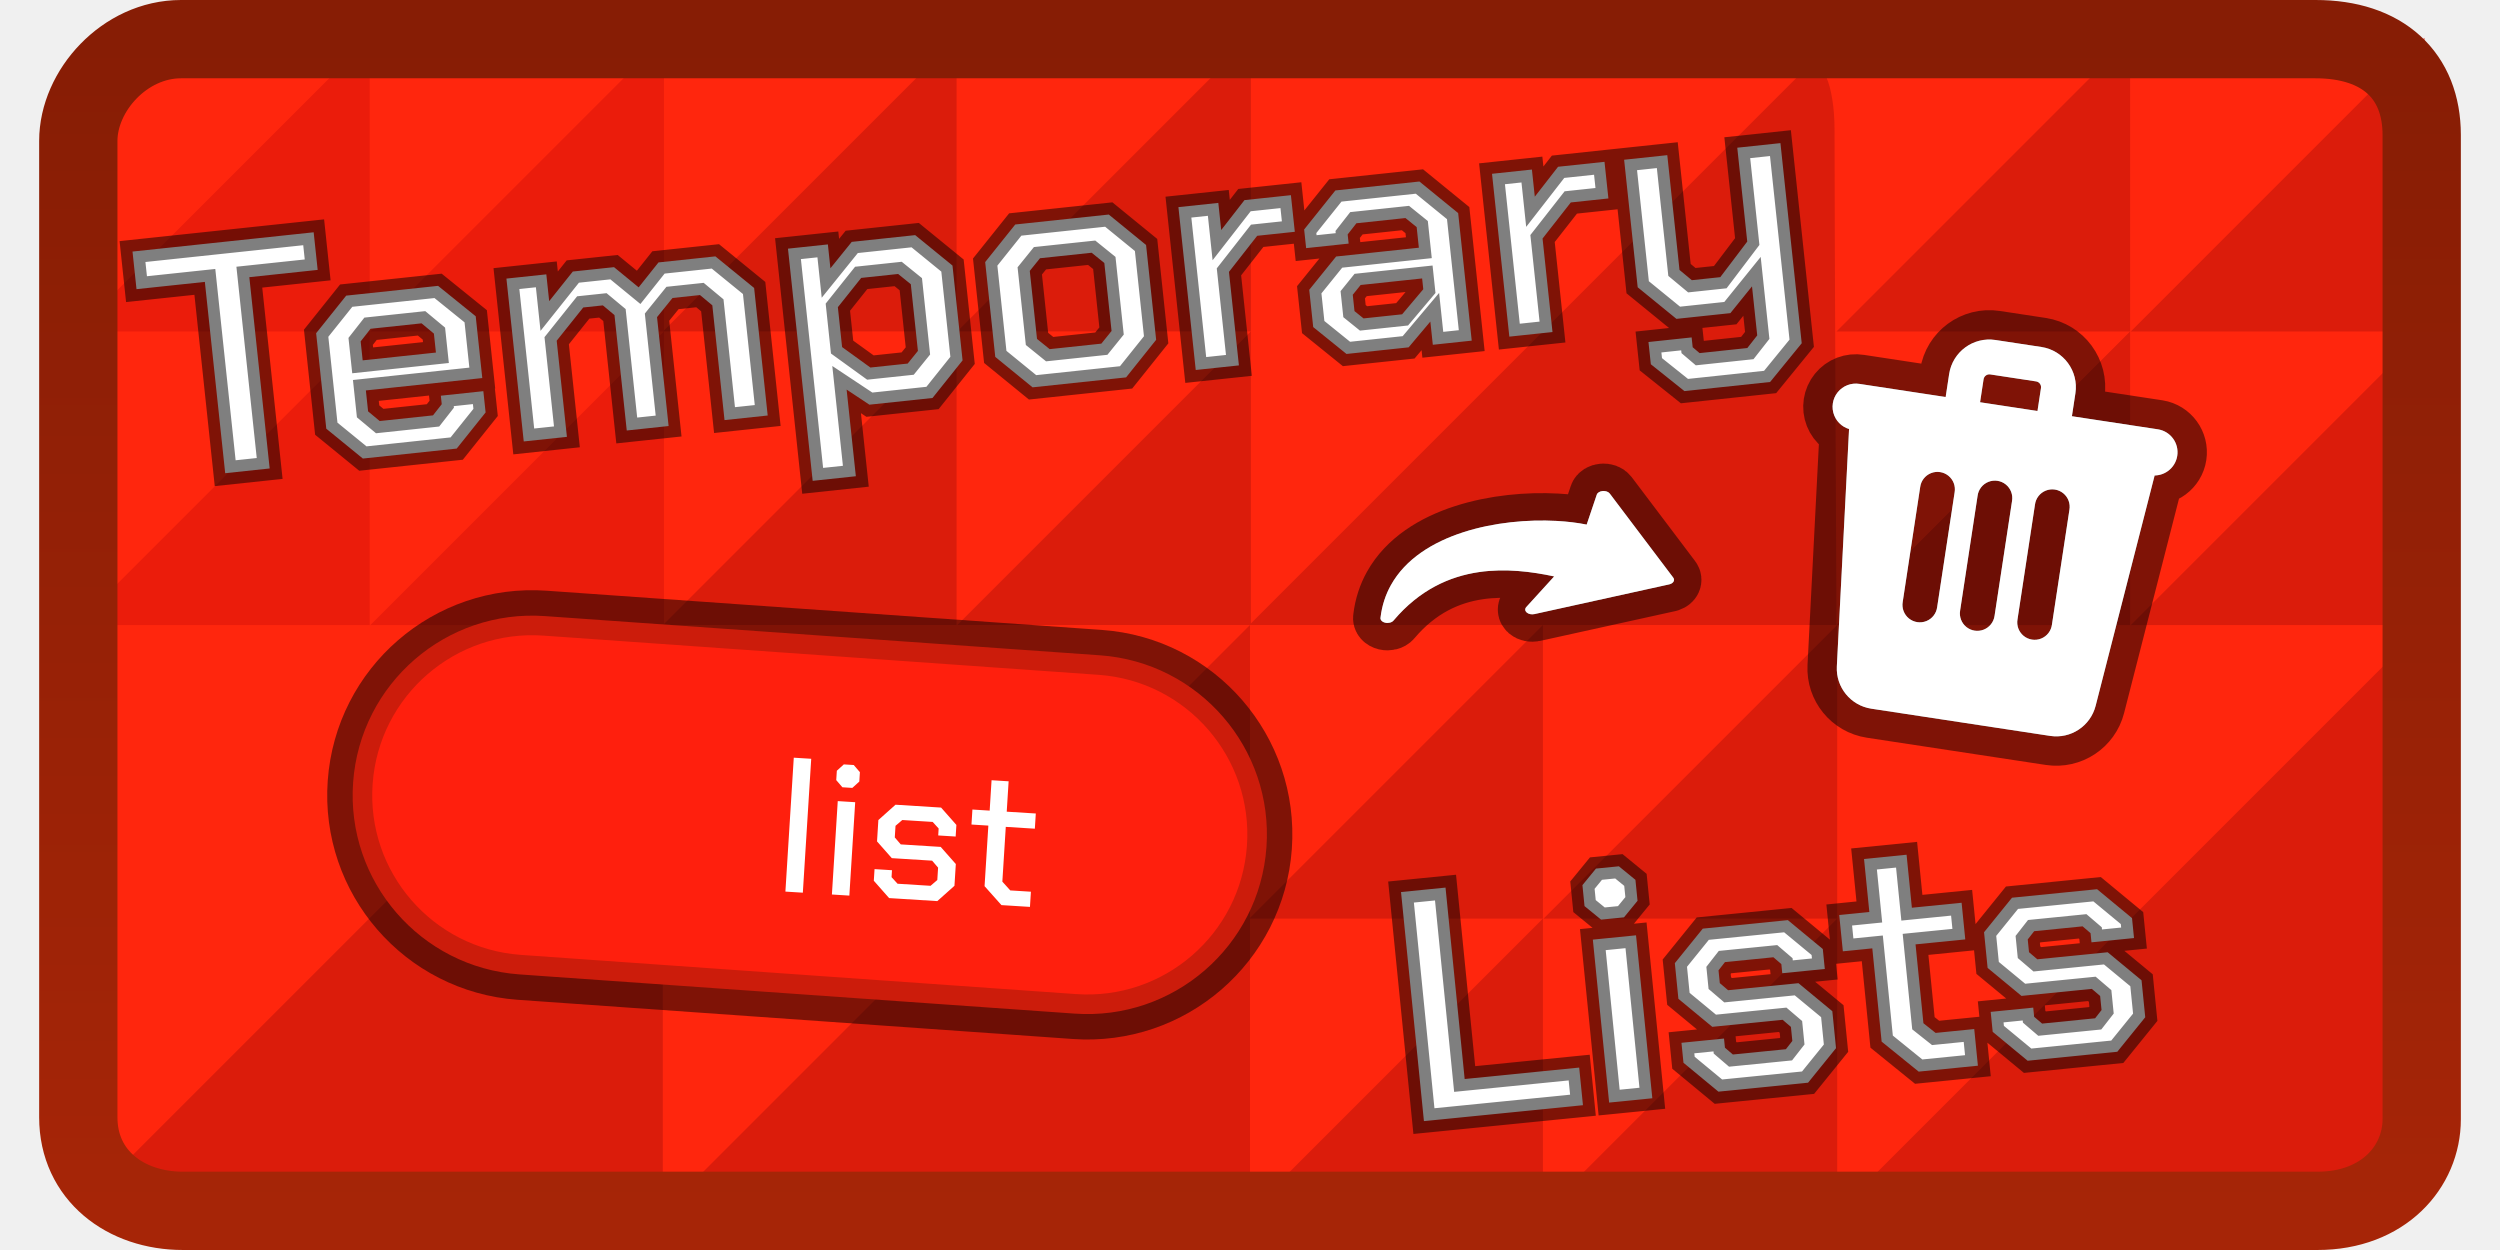
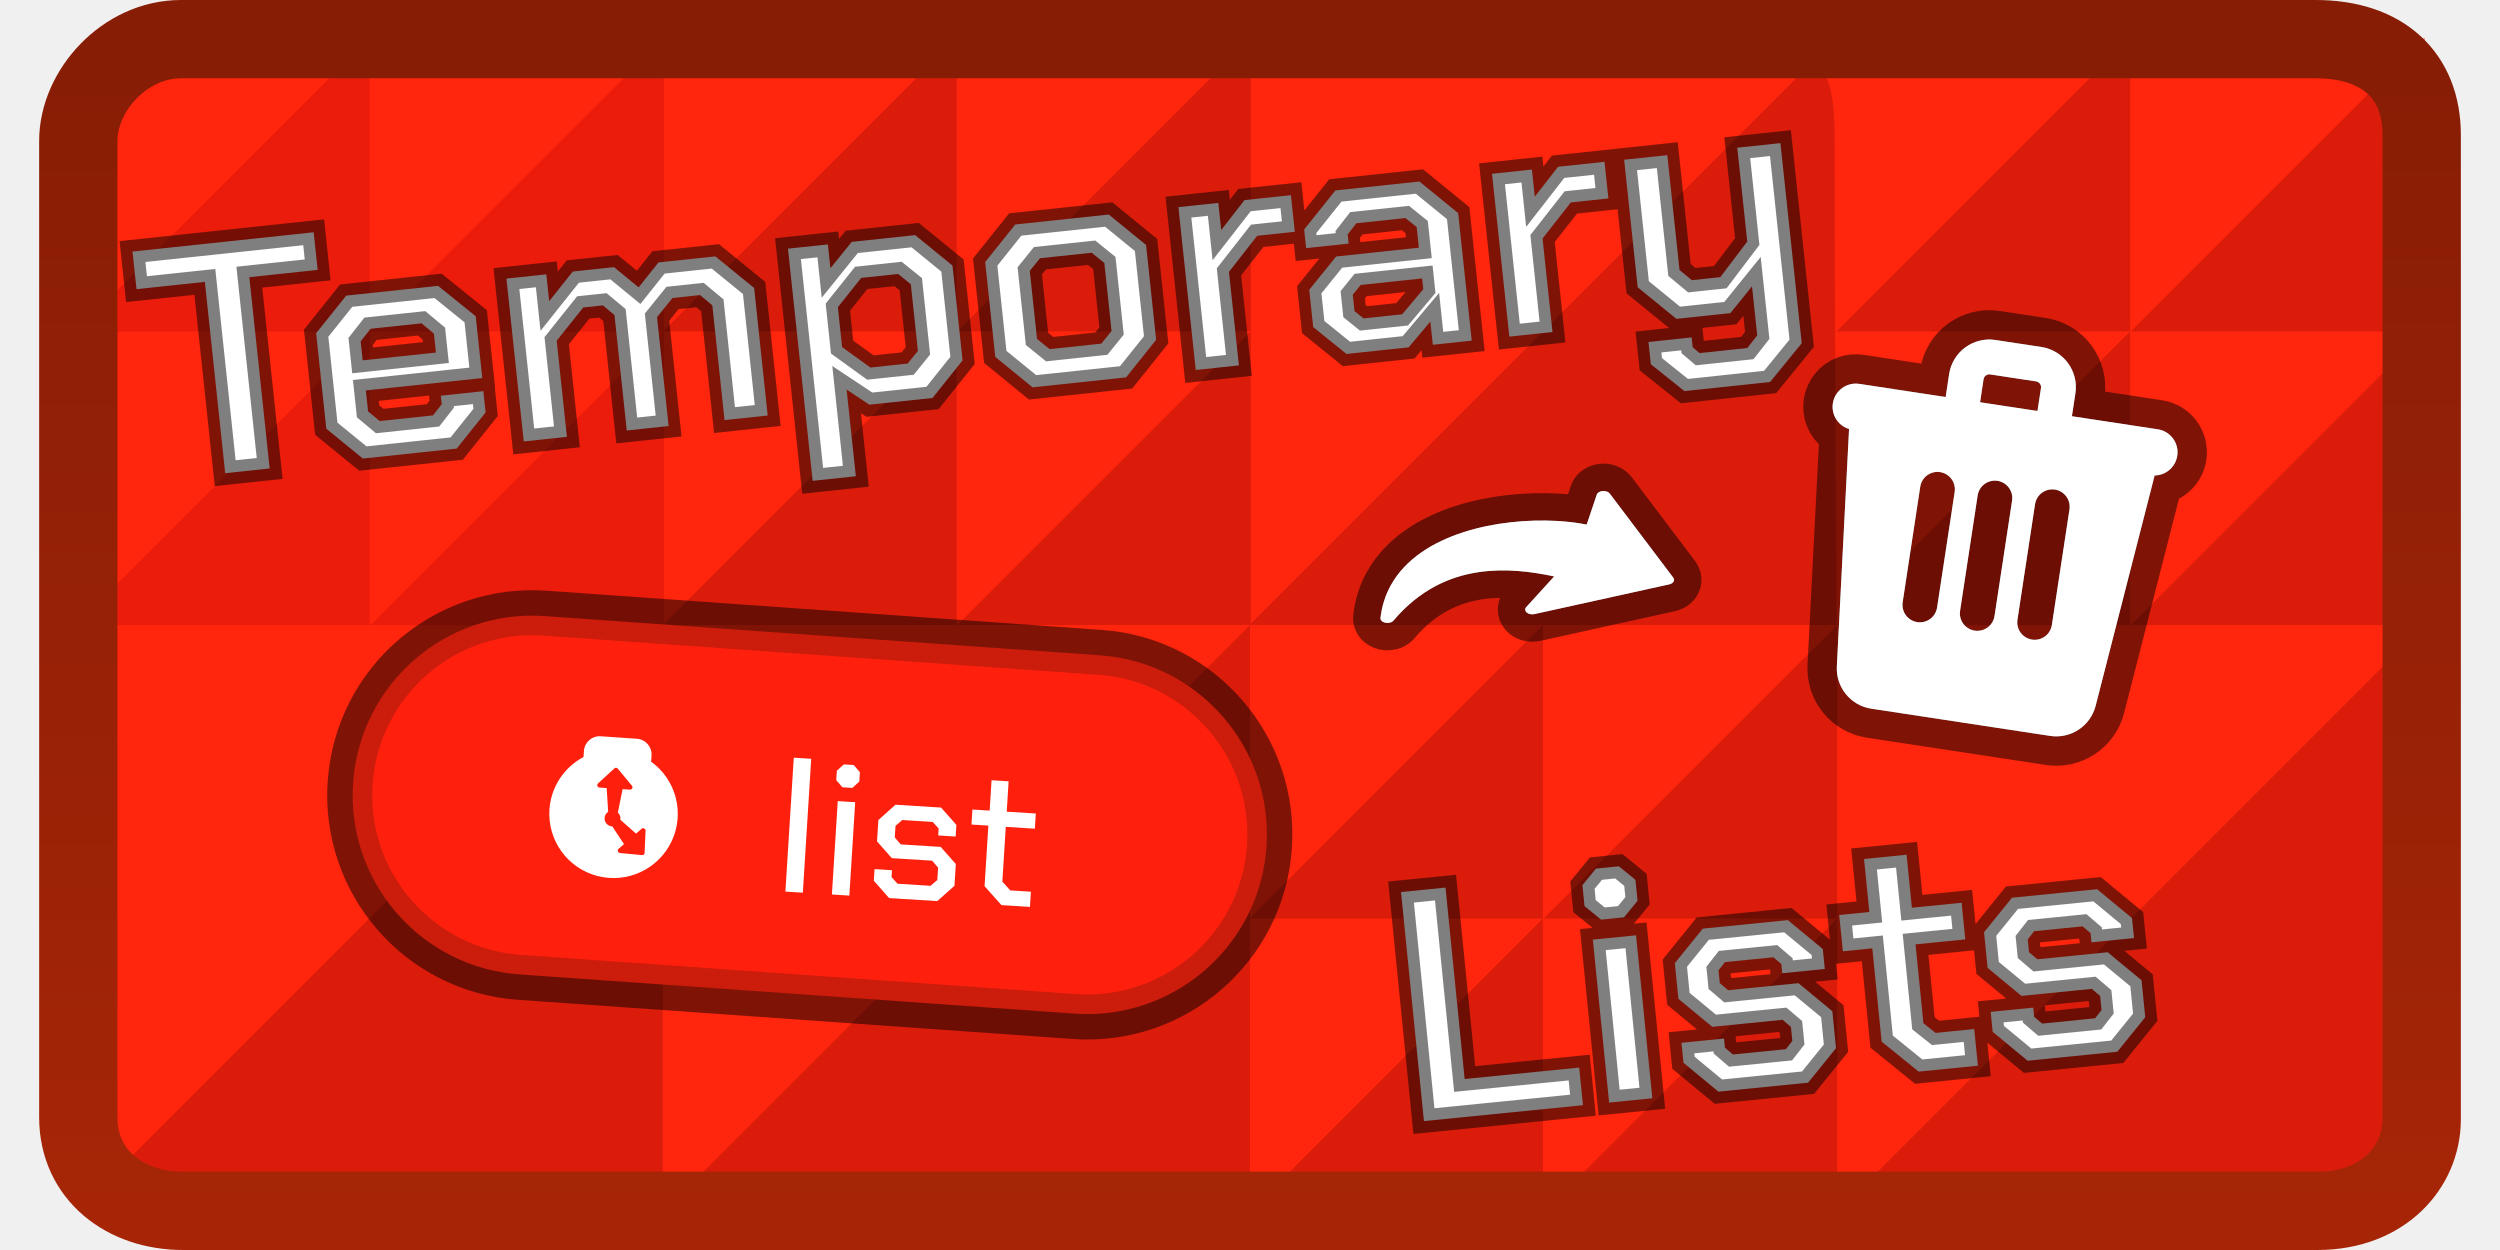
<svg xmlns="http://www.w3.org/2000/svg" width="320" height="160" viewBox="0 0 309.297 159.649">
  <defs>
    <linearGradient x1="240" y1="105.176" x2="240" y2="254.824" gradientUnits="userSpaceOnUse" id="a">
      <stop offset="0" stop-color="#871d05" />
      <stop offset="1" stop-color="#a62507" />
    </linearGradient>
    <style>
      text {
        font-weight:700;
        user-select: none;
        cursor: default;
      }
    </style>
  </defs>
  <g stroke-miterlimit="10">
    <path d="M4.656 139.024v-122.5c0-6.04 7.79-11.695 16.793-11.695h266.5c10.527 0 16.693 7.611 16.693 15.195v118.5c0 9.961-7.998 16.295-17.193 16.295h-263c-12.406 0-19.793-6.112-19.793-15.795" fill="#ff260d" />
    <path d="m229.646 154.821 74.996-74.997v64.5c0 4.986-4.918 10.497-9.509 10.497zm-75.087-74.997L225.554 8.83c2.156-2.156 3.752 2.176 3.752 7.744 0 12.76.25 63.25.25 63.25zm37.588 74.997 37.499-37.499v37.499zm0-37.499 37.499-37.498v37.498zM79.652 154.821l74.997-74.997v74.997zm-70.384-4.613 70.384-70.384v74.997H13.383c-4.269 0-6.563-2.164-4.115-4.613" fill="#db1c0b" />
    <path d="m154.559 154.821 37.5-37.499v37.499zm0-37.499 37.5-37.498v37.498zM267.144 79.83l37.498-37.498V79.83zm0-37.498 37.498-37.499v37.499zM229.556 79.83l37.499-37.498V79.83zm0-37.498 37.499-37.499v37.499zM117.262 79.824l37.499-37.498v37.498zm0-37.498 37.499-37.499v37.499zM79.675 79.824l37.498-37.498v37.498zm0-37.498 37.498-37.499v37.499z" fill="#db1c0b" />
    <path d="m42.305 79.83 37.498-37.498V79.83zm0-37.498L79.803 4.833v37.499zM4.717 79.83l37.499-37.498V79.83zm0-37.498L42.216 4.833v37.499z" fill="#eb1c0b" />
    <path d="M90.351 118.171c0-6.399 5.916-12.995 13.12-12.995h272.61c8.613 0 13.568 4.643 13.568 12.246v125.705c0 6.04-4.86 11.697-13.32 11.697H103.72c-7.328 0-13.369-4.523-13.369-11.947z" fill="none" stroke="url(#a)" stroke-width="10" transform="translate(-85.351 -100.176)" />
    <g stroke="#000" fill="#fff" stroke-opacity="0.5" stroke-width="3">
      <path d="M23.761 60.436 21.163 36.003 12.434 36.931 11.923 32.129 35.061 29.668 35.572 34.471 26.843 35.399 29.441 59.832 23.761 60.436ZM41.344 58.566 36.673 54.754 35.376 42.559 39.216 37.758 50.951 36.51 55.757 40.392 56.596 48.285 41.728 49.866 42.012 52.539 43.495 53.776 50.303 53.051 51.418 51.624 51.303 50.538 56.732 49.96 57.021 52.675 53.33 57.291 41.344 58.566ZM41.319 46.024 50.675 45.029 50.417 42.607 48.842 41.296 42.326 41.989 41.062 43.602 41.319 46.024ZM61.892 56.381 59.68 35.582 64.775 35.04 65.14 38.465 68.158 34.68 73.421 34.121 76.567 36.701 79.101 33.517 86.368 32.744 91.316 36.779 93.048 53.068 87.535 53.654 85.977 38.995 84.401 37.684 80.893 38.057 78.915 40.506 80.394 54.413 75.048 54.982 73.48 40.239 71.997 39.003 69.491 39.269 66.099 43.516 67.405 55.794 61.892 56.381ZM98.793 61.411 95.639 31.758 100.735 31.216 101.059 34.265 103.784 30.892 111.886 30.03 116.65 33.916 117.938 46.028 114.098 50.829 106.037 51.686 103.129 49.757 104.306 60.825 98.793 61.411ZM106.166 46.942 110.927 46.436 112.234 44.819 111.328 36.299 109.71 34.992 104.991 35.494 102.01 39.232 102.551 44.328 106.166 46.942ZM126.878 49.47 122.114 45.584 120.826 33.472 124.666 28.672 136.611 27.401 141.374 31.287 142.662 43.399 138.822 48.2 126.878 49.47ZM129.062 44.592 135.661 43.89 136.967 42.273 136.043 33.586 134.426 32.28 127.827 32.981 126.521 34.599 127.445 43.285 129.062 44.592ZM147.718 47.254 145.506 26.455 150.602 25.913 150.97 29.38 153.943 25.558 159.873 24.927 160.371 29.605 155.568 30.116 151.961 34.723 153.231 46.668 147.718 47.254ZM166.971 45.207 162.721 41.773 162.214 37.012 165.648 32.761 176.214 31.637 175.935 29.006 174.502 27.849 168.238 28.515 167.122 29.943 167.247 31.113 161.817 31.69 161.564 29.309 165.553 24.323 176.287 23.182 181.235 27.218 182.967 43.506 177.997 44.034 177.682 41.069 174.907 44.363 166.971 45.207ZM169.15 40.667 174.078 40.143 176.779 36.941 176.632 35.563 168.78 36.398 167.773 37.645 167.994 39.734 169.15 40.667ZM187.77 42.995 185.559 22.196 190.654 21.654 191.022 25.121 193.995 21.299 199.925 20.668 200.423 25.346 195.62 25.857 192.013 30.464 193.283 42.409 187.77 42.995ZM216.882 18.865 222.395 18.279 225.113 43.839 221.077 48.787 210.135 49.951 205.843 46.522 205.541 43.682 211.053 43.095 211.187 44.348 212.069 45.099 218.167 44.451 219.431 42.838 218.765 36.573 216.003 39.993 209.112 40.725 204.163 36.69 202.431 20.402 207.944 19.816 209.503 34.475 211.079 35.786 214.712 35.399 218.156 30.852 216.882 18.865Z" />
    </g>
    <g stroke="#000" fill="#fff" stroke-opacity="0.5" stroke-width="3">
      <path d="M176.862 143.186 173.937 113.931 179.62 113.363 182.065 137.811 196.692 136.349 197.173 141.155 176.862 143.186ZM199.488 117.455 197.373 115.725 197.106 113.05 198.836 110.935 201.762 110.643 203.876 112.373 204.144 115.048 202.413 117.162 199.488 117.455ZM200.516 140.821 198.435 120.008 203.951 119.457 206.032 140.269 200.516 140.821ZM214.474 139.425 210.011 135.735 209.756 133.185 215.189 132.642 215.306 133.812 216.321 134.681 223.092 134.005 223.915 132.951 223.735 131.154 222.674 130.248 213.689 131.146 209.363 127.569 208.908 123.013 212.477 118.604 223.343 117.518 227.806 121.208 228.061 123.757 222.628 124.3 222.511 123.13 221.495 122.261 215.31 122.879 214.487 123.933 214.65 125.562 215.711 126.469 224.697 125.571 229.022 129.148 229.494 133.871 225.925 138.28 214.474 139.425ZM240.051 136.867 235.32 133.035 234.129 121.124 230.368 121.501 229.904 116.862 233.749 116.477 233.072 109.707 238.505 109.164 239.182 115.934 245.534 115.299 246.002 119.98 239.65 120.615 240.657 130.686 242.215 131.923 247.147 131.43 247.615 136.111 240.051 136.867ZM253.967 135.476 249.504 131.786 249.249 129.236 254.682 128.693 254.799 129.863 255.815 130.733 262.585 130.056 263.408 129.002 263.228 127.206 262.167 126.299 253.182 127.197 248.856 123.62 248.401 119.064 251.97 114.655 262.836 113.569 267.299 117.259 267.554 119.808 262.121 120.352 262.004 119.181 260.988 118.312 254.803 118.931 253.98 119.984 254.143 121.614 255.204 122.52 264.19 121.622 268.515 125.2 268.987 129.922 265.418 134.331 253.967 135.476Z" />
    </g>
    <g fill="#fff">
      <path d="M193.495 73.621c-2.877-.617-6.23-1.046-9.595-.554-3.765.55-7.608 2.266-10.923 6.192-.214.254-.665.368-1.071.27s-.653-.378-.586-.668c.185-1.54.646-2.913 1.324-4.129 1.858-3.34 5.334-5.494 9.267-6.763 3.895-1.256 8.24-1.637 11.89-1.438 1.399.076 2.703.237 3.847.468l1.288-3.82c.083-.25.386-.436.757-.468.372-.032.733.098.904.325l8.111 10.741c.226.299.053.666-.385.82l-.134.04-17.22 3.797c-.357.078-.748-.003-.979-.204s-.254-.48-.058-.697z" stroke-opacity=".502" stroke="#000" stroke-width="7" />
      <path d="M193.494 73.621c-2.876-.617-6.23-1.046-9.594-.554-3.765.55-7.608 2.266-10.923 6.192-.214.254-.665.368-1.071.27s-.653-.378-.586-.668c.185-1.54.646-2.913 1.324-4.129 1.858-3.34 5.334-5.494 9.267-6.763 3.895-1.256 8.24-1.637 11.89-1.438 1.399.076 2.703.237 3.847.468l1.288-3.82c.083-.249.386-.436.758-.468.371-.032.732.098.903.326l8.111 10.74c.226.299.053.666-.385.82l-.134.04-17.22 3.797c-.357.078-.748-.003-.979-.204s-.254-.48-.058-.697z" />
    </g>
-     <g stroke="#000" fill="#fff" stroke-opacity="0.5" stroke-width="3">
-       <path d="M47.175 93.377A8.2 8.2 0 0151.525 86.685L51.579 85.901A2.01 2.01 0 0153.72 84.035L58.347 84.354A2.01 2.01 0 0160.213 86.496L60.158 87.28A8.206 8.206 0 1147.175 93.377M57.464 90.854C57.723 90.872 57.877 90.553 57.708 90.351L55.892 88.16A.29.29 0 0055.479 88.131L53.387 90.053C53.191 90.23 53.296 90.569 53.56 90.587L54.484 90.65 54.674 93.686A1.014 1.014 0 0055.201 95.547L56.699 97.808 55.999 98.417C55.802 98.59 55.921 98.923 56.184 98.947L59.014 99.214A.29.29 0 0059.324 98.944L59.45 96.102C59.463 95.838 59.146 95.677 58.951 95.847L58.236 96.47 56.232 94.701A1.01 1.01 0 0055.909 93.779L56.518 90.79Z" stroke="none" />
-     </g>
    <g fill="#fff" stroke-linejoin="round">
      <path d="m233.854 49.988 35.188 5.356a2.225 2.225 0 0 1 1.82 2.751l-8.209 32.051a5.19 5.19 0 0 1-5.809 3.844l-22.843-3.477a5.19 5.19 0 0 1-4.402-5.398l1.7-33.042a2.225 2.225 0 0 1 2.555-2.085zm15.888 28.67 2.231-14.661a2.225 2.225 0 1 0-4.398-.67l-2.232 14.661a2.225 2.225 0 1 0 4.399.67zm7.33 1.116 2.232-14.661a2.225 2.225 0 1 0-4.398-.67l-2.232 14.661a2.225 2.225 0 1 0 4.398.67zm-14.661-2.232 2.231-14.66a2.225 2.225 0 1 0-4.398-.67l-2.231 14.66a2.225 2.225 0 1 0 4.398.67zm-10.357-25.578 38.119 5.802zm.446-2.932 38.12 5.802a2.966 2.966 0 0 1-.894 5.864l-38.119-5.802a2.966 2.966 0 1 1 .893-5.864zm22.613 4.192.558-3.665a.74.74 0 0 0-.621-.845l-5.865-.893a.74.74 0 0 0-.845.622l-.558 3.665zm-5.259-9.801 5.865.892a5.19 5.19 0 0 1 4.35 5.913l-1.227 8.064-16.127-2.455 1.227-8.064a5.19 5.19 0 0 1 5.912-4.35z" stroke-opacity=".502" stroke="#000" stroke-width="7.5" />
      <path d="m233.854 49.988 35.188 5.356a2.225 2.225 0 0 1 1.82 2.751l-8.209 32.051a5.19 5.19 0 0 1-5.809 3.844l-22.843-3.477a5.19 5.19 0 0 1-4.402-5.398l1.7-33.042a2.225 2.225 0 0 1 2.555-2.085m15.888 28.67 2.231-14.661a2.225 2.225 0 1 0-4.398-.67l-2.232 14.661a2.225 2.225 0 1 0 4.399.67m7.33 1.116 2.232-14.661a2.225 2.225 0 1 0-4.398-.67l-2.232 14.661a2.225 2.225 0 1 0 4.398.67m-14.661-2.232 2.231-14.66a2.225 2.225 0 1 0-4.398-.67l-2.231 14.66a2.225 2.225 0 1 0 4.398.67m-10.357-25.578 38.119 5.802zm.446-2.932 38.12 5.802a2.966 2.966 0 0 1-.894 5.864l-38.119-5.802a2.966 2.966 0 1 1 .893-5.864m22.613 4.192.558-3.665a.74.74 0 0 0-.621-.845l-5.865-.893a.74.74 0 0 0-.845.622l-.558 3.665zm-5.259-9.801 5.865.892a5.19 5.19 0 0 1 4.35 5.913l-1.227 8.063-16.127-2.455 1.227-8.063a5.19 5.19 0 0 1 5.912-4.35" />
    </g>
    <path d="m64.531 79.936 70.89 5.007c11.947.857 20.938 11.237 20.081 23.185s-11.237 20.938-23.185 20.081l-70.89-5.006c-11.947-.857-20.938-11.237-20.081-23.185s11.237-20.939 23.185-20.082z" fill="#ff1f0d" stroke-opacity=".502" stroke="#000" stroke-width="9" />
    <path d="m64.531 79.936 70.89 5.007c11.947.857 20.938 11.237 20.081 23.185s-11.237 20.938-23.185 20.081l-70.89-5.006c-11.947-.857-20.938-11.237-20.081-23.185s11.237-20.939 23.185-20.082z" fill="#ff1f0d" stroke="#cc1c0b" stroke-width="2.5" />
    <path fill="#fff" d="M95.31 113.874 96.38 96.771 98.608 96.911 97.537 114.013 95.31 113.874ZM102.588 100.55 101.804 99.636 101.879 98.438 102.771 97.628 104.04 97.707 104.825 98.622 104.75 99.82 103.858 100.63 102.588 100.55ZM101.25 114.246 101.997 102.317 104.224 102.456 103.478 114.385 101.25 114.246ZM108.556 114.703 106.602 112.488 106.695 111.003 108.923 111.143 108.868 112.029 109.632 112.87 113.848 113.134 114.712 112.395 114.811 110.814 114.049 109.924 108.899 109.602 107.013 107.464 107.184 104.734 109.374 102.778 115.195 103.143 117.148 105.357 117.055 106.842 114.828 106.703 114.883 105.816 114.118 104.975 110.238 104.732 109.374 105.472 109.281 106.957 110.043 107.846 115.145 108.165 117.076 110.354 116.902 113.133 114.712 115.088 108.556 114.703ZM122.904 115.6 120.747 113.181 121.231 105.444 119.075 105.309 119.195 103.393 121.399 103.531 121.641 99.65 123.821 99.787 123.578 103.667 127.291 103.899 127.17 105.84 123.457 105.607 123.019 112.602 124.031 113.723 126.666 113.888 126.545 115.828 122.904 115.6Z" />
+     <g stroke="#000" fill="#fff" stroke-opacity="0.5" stroke-width="3">
+       <path d="m65.175 103.377a8.2 8.2 0 014.35-6.692l.054-.784a2.01 2.01 0 012.141-1.866l4.627.319a2.01 2.01 0 011.866 2.142l-.055.784a8.206 8.206 0 11-12.983 6.097m10.289-2.523c.259.018.413-.301.244-.503l-1.816-2.191a.29.29 0 00-.413-.029l-2.092 1.922c-.196.177-.091.516.173.534l.924.063.19 3.036a1.014 1.014 0 00.527 1.861l1.498 2.261-.7.609c-.197.173-.078.506.185.53l2.83.267a.29.29 0 00.31-.27l.126-2.842c.013-.264-.304-.425-.499-.255l-.715.623-2.004-1.769a1.01 1.01 0 00-.323-.922l.609-2.989z" stroke="none" />
+     </g>
  </g>
</svg>
